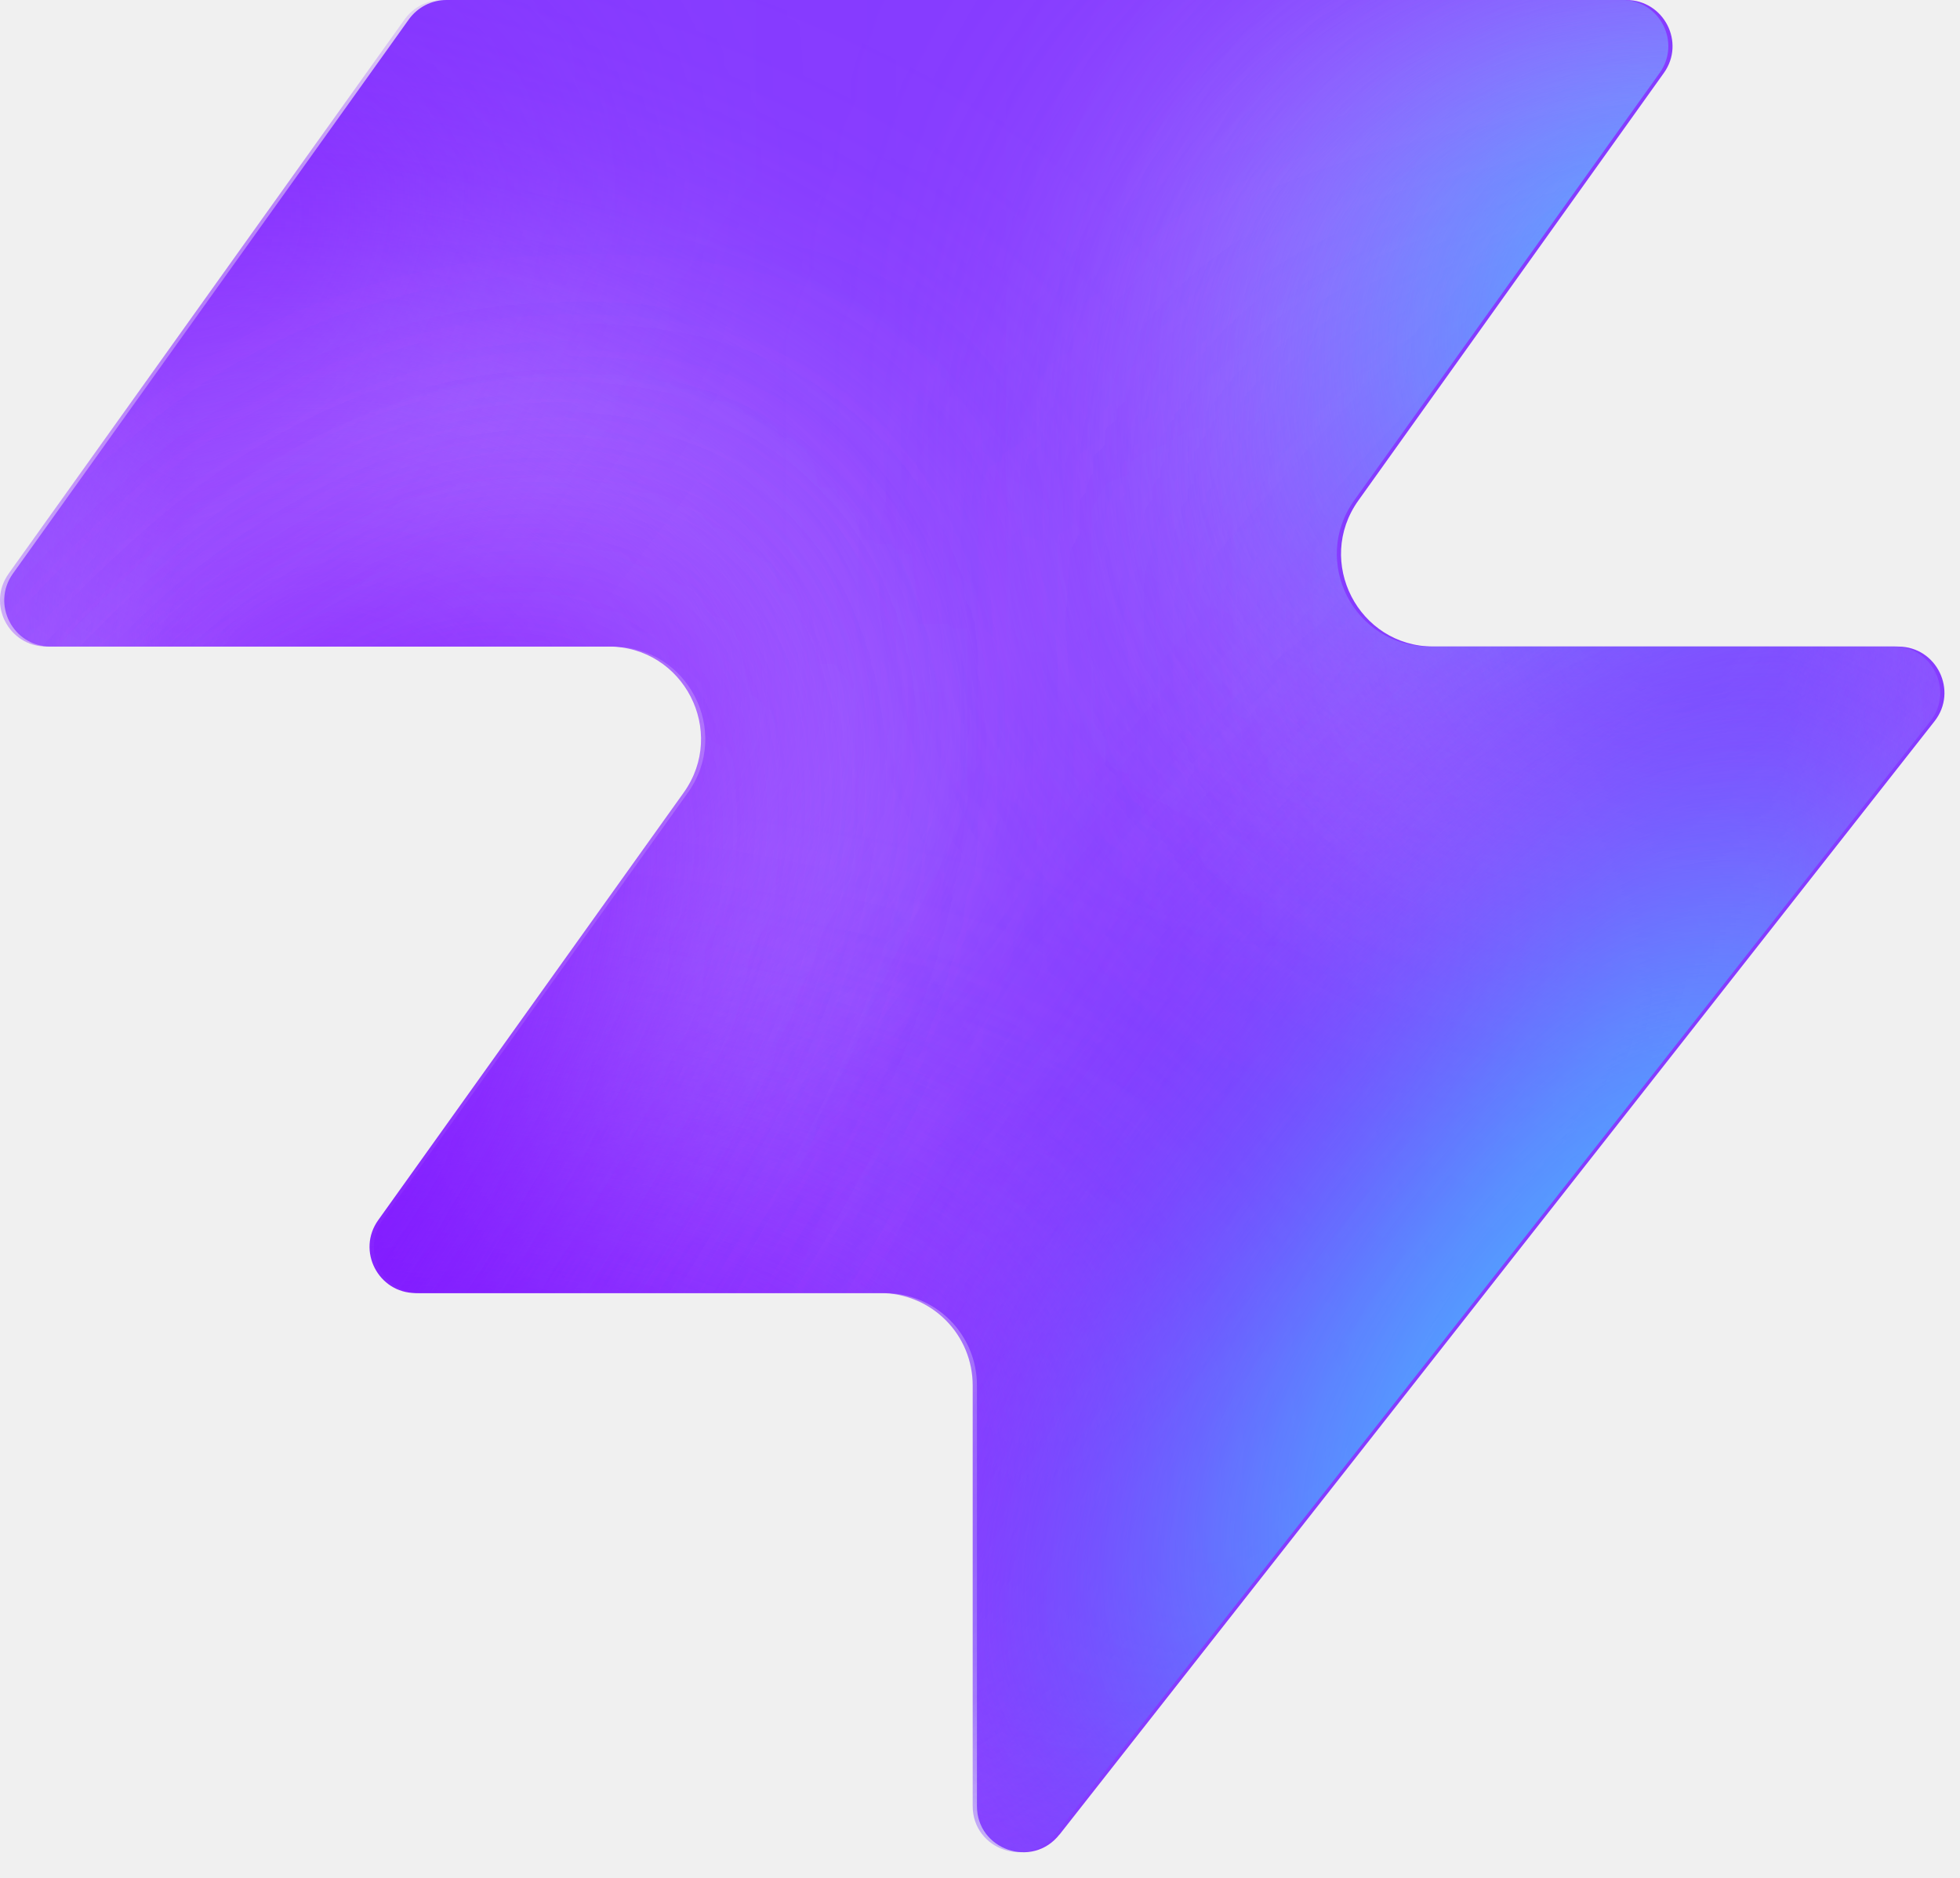
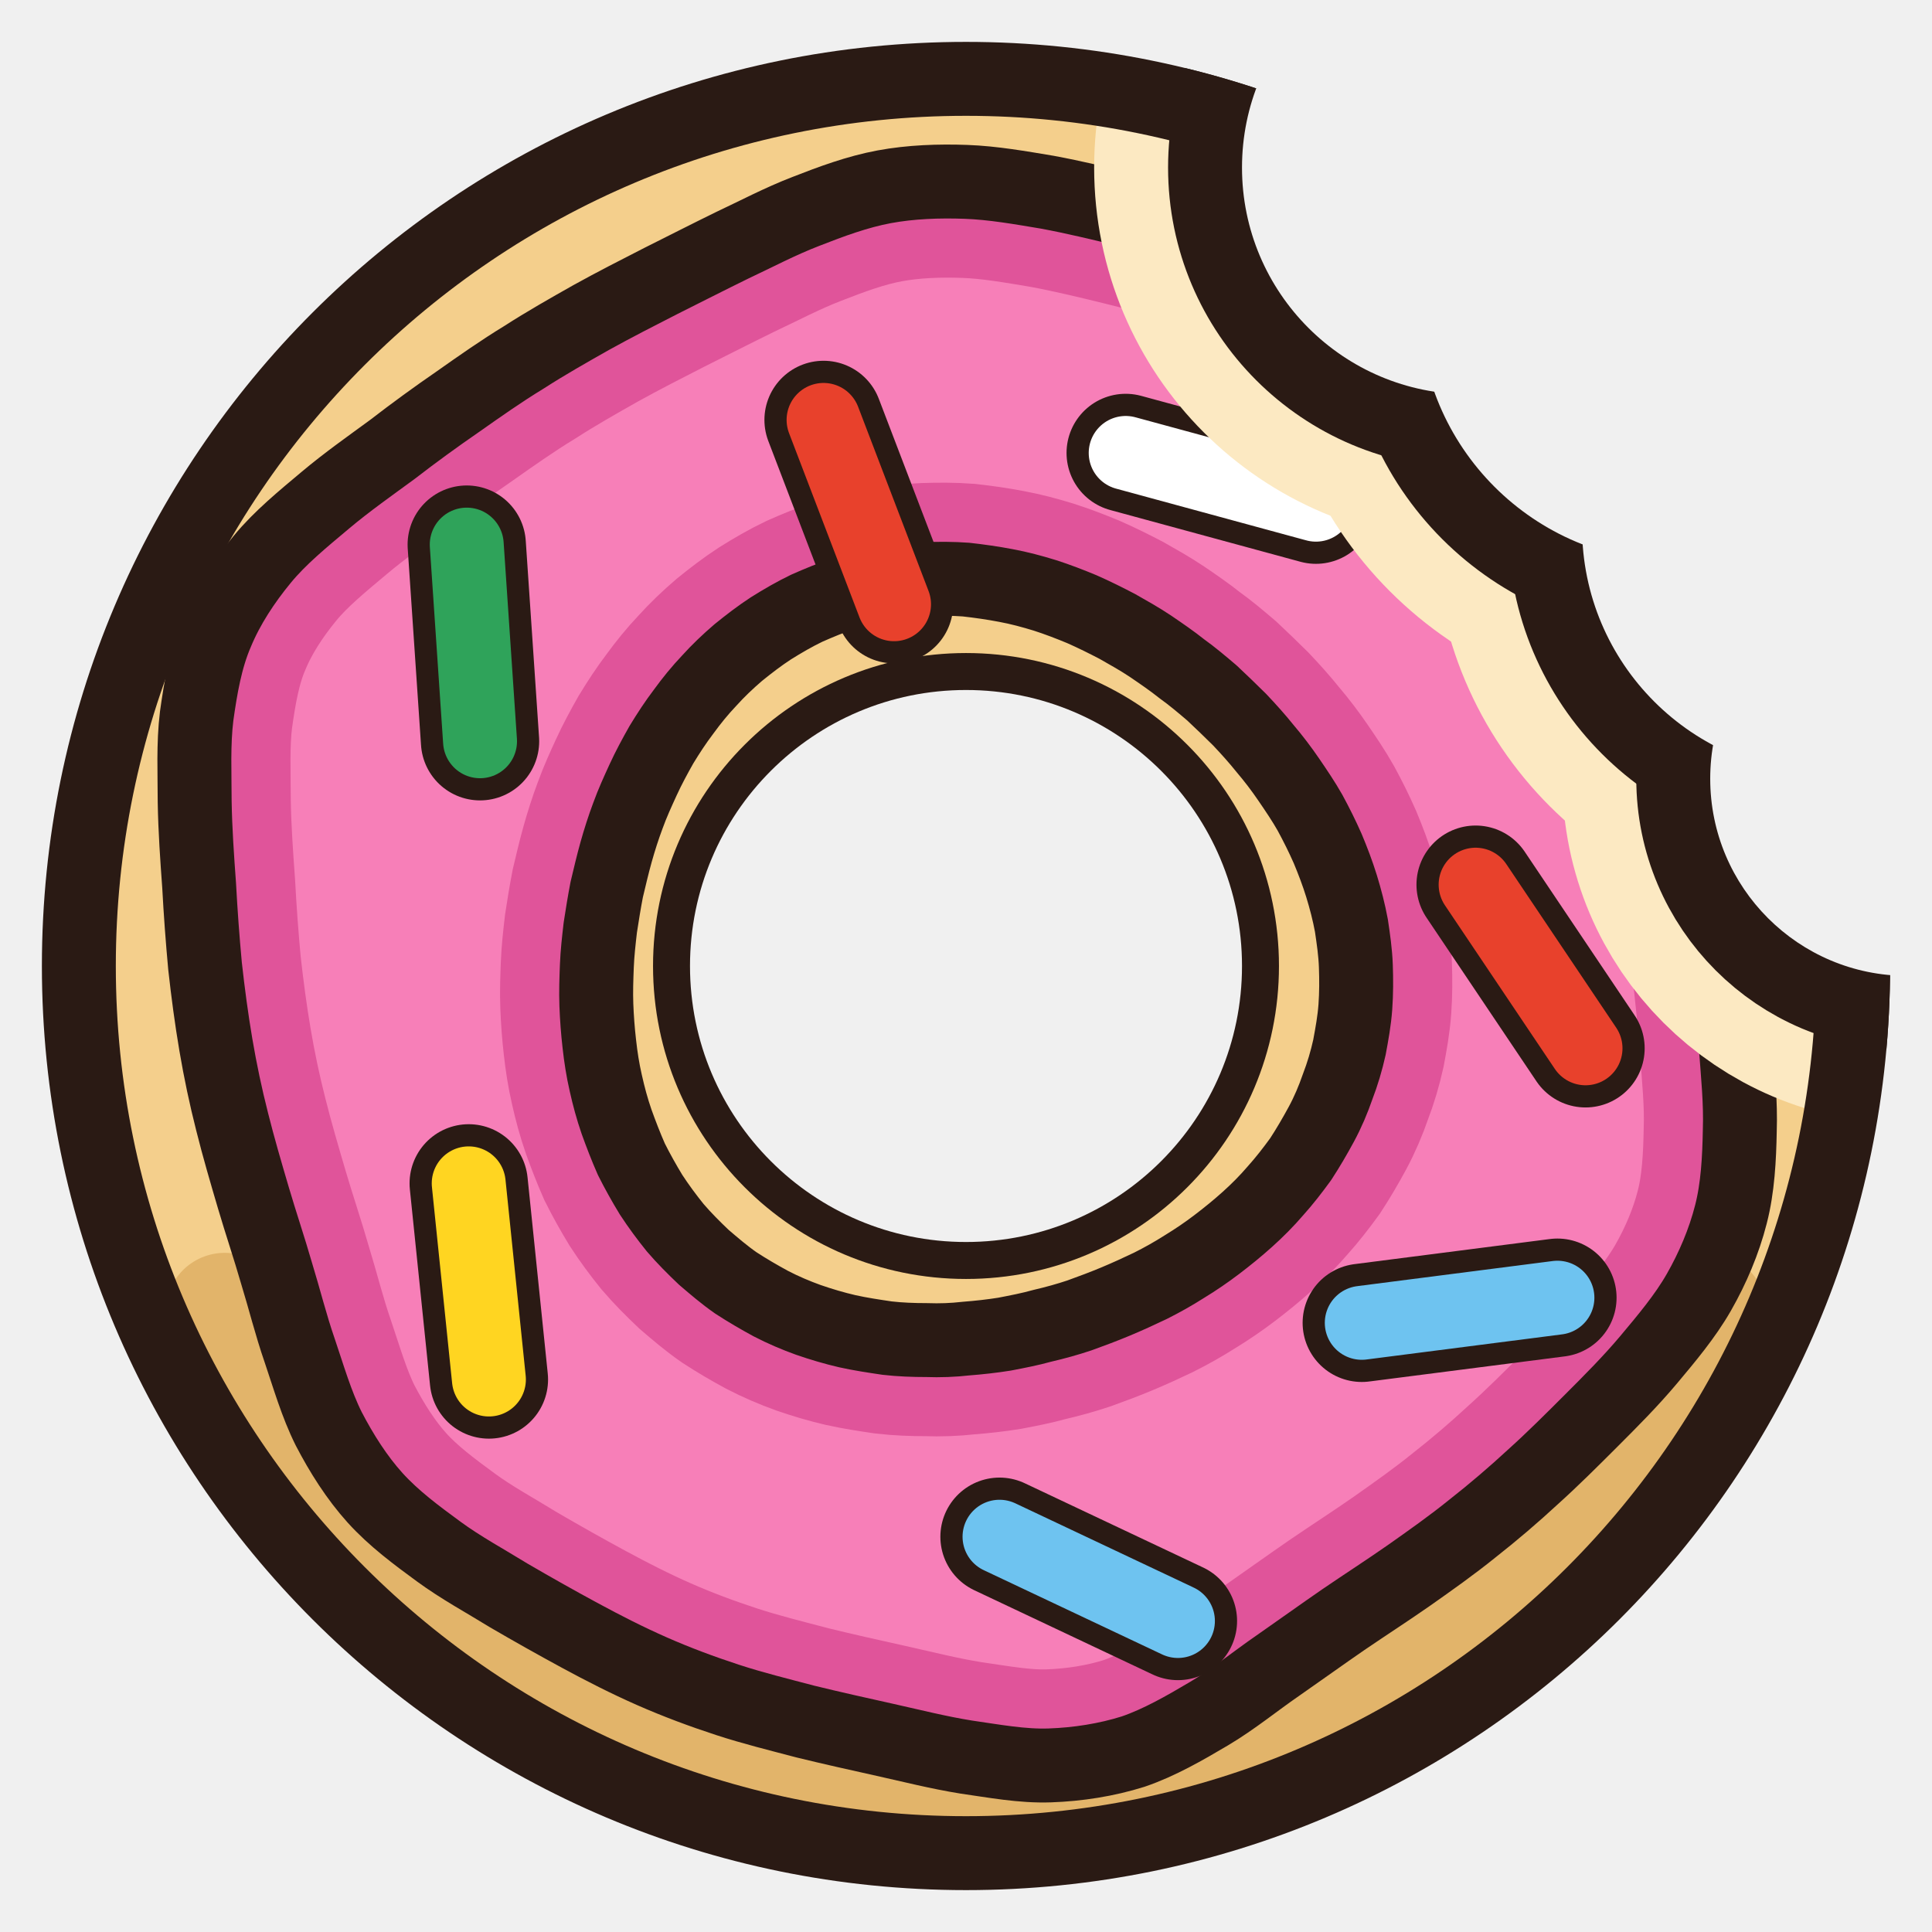
- <svg xmlns="http://www.w3.org/2000/svg" width="48" height="46" fill="none" viewBox="0 0 48 46">
-   <path fill="#863bff" d="M25.946 44.938c-.664.845-2.021.375-2.021-.698V33.937a2.26 2.26 0 0 0-2.262-2.262H10.287c-.92 0-1.456-1.04-.92-1.788l7.48-10.471c1.07-1.497 0-3.578-1.842-3.578H1.237c-.92 0-1.456-1.04-.92-1.788L10.013.474c.214-.297.556-.474.92-.474h28.894c.92 0 1.456 1.04.92 1.788l-7.48 10.471c-1.07 1.498 0 3.579 1.842 3.579h11.377c.943 0 1.473 1.088.89 1.83L25.947 44.94z" style="fill:#863bff;fill:color(display-p3 .525 .23 1);fill-opacity:1" />
-   <mask id="a" width="48" height="46" x="0" y="0" maskUnits="userSpaceOnUse" style="mask-type:alpha">
-     <path fill="#000" d="M25.842 44.938c-.664.844-2.021.375-2.021-.698V33.937a2.26 2.26 0 0 0-2.262-2.262H10.183c-.92 0-1.456-1.04-.92-1.788l7.48-10.471c1.07-1.498 0-3.579-1.842-3.579H1.133c-.92 0-1.456-1.04-.92-1.787L9.91.473c.214-.297.556-.474.92-.474h28.894c.92 0 1.456 1.04.92 1.788l-7.48 10.471c-1.07 1.498 0 3.578 1.842 3.578h11.377c.943 0 1.473 1.088.89 1.832L25.843 44.94z" style="fill:#000;fill-opacity:1" />
-   </mask>
-   <g mask="url(#a)">
-     <g filter="url(#b)">
-       <ellipse cx="5.508" cy="14.704" fill="#ede6ff" rx="5.508" ry="14.704" style="fill:#ede6ff;fill:color(display-p3 .927 .903 1);fill-opacity:1" transform="matrix(.00324 1 1 -.00324 -4.47 31.516)" />
+ <svg xmlns="http://www.w3.org/2000/svg" viewBox="60 14 392 392">
+   <defs>
+     <mask id="md" maskUnits="userSpaceOnUse" x="0" y="0" width="512" height="512">
+       <rect width="512" height="512" fill="#fff" />
+       <g fill="#000">
+         <circle cx="358" cy="48" r="46" />
+         <circle cx="400" cy="76" r="52" />
+         <circle cx="431" cy="121" r="50" />
+         <circle cx="447" cy="172" r="40" />
+         <circle cx="256" cy="210" r="56" />
+       </g>
+     </mask>
+     <clipPath id="id">
+       <circle cx="256" cy="210" r="180" />
+     </clipPath>
+     <clipPath id="cd">
+       <circle cx="256" cy="210" r="187.5" />
+     </clipPath>
+     <clipPath id="fd">
+       <path clip-rule="evenodd" d="M410.6 210.0C411.2 215.4 411.8 220.9 412.2 226.4C412.6 232.0 413.2 237.7 413.0 243.4C412.9 249.0 412.6 255.0 411.2 260.4C409.8 265.9 407.5 271.3 404.7 276.2C401.9 281.1 398.1 285.6 394.5 289.9C390.8 294.3 386.8 298.3 382.9 302.2C379.0 306.1 375.1 310.0 371.1 313.6C367.1 317.3 363.0 320.8 358.8 324.1C354.6 327.5 350.2 330.6 345.8 333.7C341.5 336.7 337.0 339.6 332.6 342.6C328.1 345.7 323.8 348.8 319.2 352.0C314.7 355.1 310.2 358.8 305.3 361.7C300.4 364.6 295.2 367.6 289.9 369.4C284.5 371.1 278.7 372.0 273.0 372.2C267.4 372.4 261.6 371.3 256.0 370.5C250.4 369.6 244.9 368.2 239.5 367.0C234.1 365.8 228.7 364.6 223.4 363.3C218.1 361.9 212.8 360.6 207.6 358.9C202.4 357.2 197.3 355.3 192.3 353.1C187.3 350.9 182.4 348.4 177.6 345.8C172.8 343.2 168.0 340.5 163.2 337.7C158.5 334.8 153.5 332.1 149.0 328.8C144.5 325.5 139.9 322.1 136.1 317.9C132.4 313.8 129.3 308.9 126.7 303.9C124.2 298.9 122.6 293.3 120.8 288.0C119.0 282.8 117.7 277.5 116.1 272.3C114.6 267.1 112.9 262.1 111.4 257.0C109.9 251.9 108.4 246.8 107.1 241.6C105.8 236.5 104.7 231.3 103.8 226.0C102.9 220.7 102.2 215.4 101.6 210.0C101.1 204.6 100.7 199.2 100.4 193.6C100.0 188.1 99.6 182.5 99.5 176.7C99.5 171.0 99.2 165.0 99.9 159.3C100.7 153.6 101.7 147.6 104.0 142.3C106.2 137.0 109.5 132.0 113.2 127.5C116.8 123.1 121.6 119.2 126.0 115.5C130.4 111.8 135.1 108.5 139.6 105.2C144.0 101.8 148.4 98.6 152.9 95.5C157.3 92.4 161.7 89.3 166.3 86.5C170.8 83.6 175.4 81.0 180.0 78.4C184.7 75.8 189.4 73.4 194.1 71.0C198.9 68.6 203.6 66.2 208.5 63.8C213.4 61.5 218.3 58.9 223.5 56.9C228.6 54.9 234.0 52.9 239.4 51.9C244.8 50.9 250.5 50.7 256.0 50.9C261.5 51.1 267.1 52.1 272.5 53.0C277.9 54.0 283.3 55.3 288.6 56.6C293.9 57.9 299.2 59.3 304.4 61.1C309.6 62.8 314.7 64.7 319.7 67.0C324.6 69.3 329.5 71.9 334.1 74.8C338.7 77.6 343.2 80.8 347.4 84.2C351.6 87.6 355.6 91.3 359.4 95.2C363.2 99.0 366.7 103.1 370.1 107.3C373.4 111.5 376.5 115.9 379.4 120.3C382.3 124.8 385.0 129.4 387.5 134.1C390.0 138.8 392.3 143.5 394.4 148.4C396.5 153.2 398.5 158.1 400.2 163.1C401.9 168.1 403.5 173.2 404.8 178.4C406.2 183.5 407.3 188.7 408.2 194.0C409.2 199.3 409.9 204.6 410.6 210.0ZM335.1 210.0C335.2 212.8 335.2 215.5 335.0 218.3C334.8 221.1 334.3 223.8 333.8 226.5C333.2 229.2 332.4 231.9 331.4 234.5C330.5 237.1 329.4 239.7 328.1 242.1C326.8 244.5 325.4 246.9 323.9 249.2C322.3 251.4 320.6 253.6 318.8 255.6C317.0 257.7 315.1 259.6 313.1 261.4C311.1 263.2 309.0 264.9 306.9 266.5C304.8 268.1 302.6 269.6 300.3 271.0C298.1 272.4 295.8 273.7 293.4 274.9C291.1 276.0 288.7 277.1 286.3 278.1C283.9 279.1 281.5 280.0 279.0 280.9C276.6 281.7 274.1 282.4 271.5 283.0C269.0 283.7 266.4 284.2 263.8 284.7C261.3 285.1 258.6 285.4 256.0 285.6C253.4 285.9 250.7 286.0 248.0 285.9C245.3 285.9 242.6 285.8 240.0 285.5C237.3 285.1 234.6 284.7 231.9 284.1C229.3 283.5 226.6 282.7 224.0 281.8C221.5 280.9 218.9 279.8 216.4 278.5C214.0 277.2 211.6 275.8 209.3 274.3C207.0 272.7 204.9 270.9 202.8 269.1C200.8 267.2 198.8 265.2 197.0 263.1C195.3 261.0 193.6 258.7 192.1 256.4C190.7 254.1 189.3 251.6 188.1 249.2C187.0 246.7 186.0 244.1 185.1 241.6C184.2 239.0 183.5 236.4 182.9 233.7C182.3 231.1 181.9 228.5 181.6 225.8C181.3 223.2 181.1 220.5 181.0 217.9C180.9 215.2 181.0 212.6 181.1 210.0C181.2 207.4 181.5 204.8 181.8 202.2C182.2 199.6 182.6 197.1 183.1 194.5C183.7 192.0 184.3 189.4 185.0 186.9C185.7 184.4 186.5 181.9 187.4 179.5C188.3 177.0 189.4 174.6 190.5 172.2C191.6 169.8 192.9 167.4 194.2 165.1C195.6 162.8 197.1 160.5 198.7 158.4C200.3 156.2 202.0 154.1 203.9 152.1C205.7 150.1 207.7 148.2 209.8 146.4C211.9 144.7 214.1 143.0 216.4 141.5C218.8 140.0 221.2 138.6 223.7 137.4C226.2 136.3 228.8 135.2 231.4 134.4C234.1 133.6 236.8 132.9 239.5 132.4C242.2 131.9 245.0 131.6 247.7 131.5C250.5 131.4 253.3 131.4 256.0 131.6C258.7 131.9 261.5 132.3 264.1 132.8C266.8 133.3 269.4 134.0 272.0 134.8C274.5 135.6 277.1 136.6 279.5 137.6C282.0 138.7 284.4 139.9 286.7 141.1C289.0 142.4 291.3 143.7 293.4 145.1C295.6 146.6 297.8 148.1 299.8 149.7C301.9 151.2 303.9 152.9 305.9 154.6C307.8 156.4 309.7 158.2 311.5 160.0C313.3 161.9 315.1 163.9 316.7 165.9C318.4 167.9 320.0 170.0 321.5 172.2C323.0 174.4 324.5 176.6 325.8 178.9C327.1 181.3 328.3 183.7 329.4 186.2C330.4 188.6 331.4 191.2 332.2 193.8C333.0 196.4 333.7 199.1 334.2 201.8C334.6 204.5 335.0 207.2 335.1 210.0Z" />
+     </clipPath>
+   </defs>
+   <g mask="url(#md)">
+     <circle cx="256" cy="210" r="180" fill="#F4CF8C" />
+     <path d="M406.4 280.2A166 166 0 0 1 105.6 280.2" fill="none" stroke="#E2B46A" stroke-width="24" stroke-linecap="round" />
+     <path fill-rule="evenodd" d="M410.6 210.0C411.2 215.4 411.8 220.9 412.2 226.4C412.6 232.0 413.2 237.7 413.0 243.4C412.9 249.0 412.6 255.0 411.2 260.4C409.8 265.9 407.5 271.3 404.7 276.2C401.9 281.1 398.1 285.6 394.5 289.9C390.8 294.3 386.8 298.3 382.9 302.2C379.0 306.1 375.1 310.0 371.1 313.6C367.1 317.3 363.0 320.8 358.8 324.1C354.6 327.5 350.2 330.6 345.8 333.7C341.5 336.7 337.0 339.6 332.6 342.6C328.1 345.7 323.8 348.8 319.2 352.0C314.7 355.1 310.2 358.8 305.3 361.7C300.4 364.6 295.2 367.6 289.9 369.4C284.5 371.1 278.7 372.0 273.0 372.2C267.4 372.4 261.6 371.3 256.0 370.5C250.4 369.6 244.9 368.2 239.5 367.0C234.1 365.8 228.7 364.6 223.4 363.3C218.1 361.9 212.8 360.6 207.6 358.9C202.4 357.2 197.3 355.3 192.3 353.1C187.3 350.9 182.4 348.4 177.6 345.8C172.8 343.2 168.0 340.5 163.2 337.7C158.5 334.8 153.5 332.1 149.0 328.8C144.5 325.5 139.9 322.1 136.1 317.9C132.4 313.8 129.3 308.9 126.7 303.9C124.2 298.9 122.6 293.3 120.8 288.0C119.0 282.8 117.7 277.5 116.1 272.3C114.6 267.1 112.9 262.1 111.4 257.0C109.9 251.9 108.4 246.8 107.1 241.6C105.8 236.5 104.7 231.3 103.8 226.0C102.9 220.7 102.2 215.4 101.6 210.0C101.1 204.6 100.7 199.2 100.4 193.6C100.0 188.1 99.6 182.5 99.5 176.7C99.5 171.0 99.2 165.0 99.9 159.3C100.7 153.6 101.7 147.6 104.0 142.3C106.2 137.0 109.5 132.0 113.2 127.5C116.8 123.1 121.6 119.2 126.0 115.5C130.4 111.8 135.1 108.5 139.6 105.2C144.0 101.8 148.4 98.6 152.9 95.5C157.3 92.4 161.7 89.3 166.3 86.5C170.8 83.6 175.4 81.0 180.0 78.4C184.7 75.8 189.4 73.4 194.1 71.0C198.9 68.6 203.6 66.2 208.5 63.8C213.4 61.5 218.3 58.9 223.5 56.9C228.6 54.9 234.0 52.9 239.4 51.9C244.8 50.9 250.5 50.7 256.0 50.9C261.5 51.1 267.1 52.1 272.5 53.0C277.9 54.0 283.3 55.3 288.6 56.6C293.9 57.9 299.2 59.3 304.4 61.1C309.6 62.8 314.7 64.7 319.7 67.0C324.6 69.3 329.5 71.9 334.1 74.8C338.7 77.6 343.2 80.8 347.4 84.2C351.6 87.6 355.6 91.3 359.4 95.2C363.2 99.0 366.7 103.1 370.1 107.3C373.4 111.5 376.5 115.9 379.4 120.3C382.3 124.8 385.0 129.4 387.5 134.1C390.0 138.8 392.3 143.5 394.4 148.4C396.5 153.2 398.5 158.1 400.2 163.1C401.9 168.1 403.5 173.2 404.8 178.4C406.2 183.5 407.3 188.7 408.2 194.0C409.2 199.3 409.9 204.6 410.6 210.0ZM335.1 210.0C335.2 212.8 335.2 215.5 335.0 218.3C334.8 221.1 334.3 223.8 333.8 226.5C333.2 229.2 332.4 231.9 331.4 234.5C330.5 237.1 329.4 239.7 328.1 242.1C326.8 244.5 325.4 246.9 323.9 249.2C322.3 251.4 320.6 253.6 318.8 255.6C317.0 257.7 315.1 259.6 313.1 261.4C311.1 263.2 309.0 264.9 306.9 266.5C304.8 268.1 302.6 269.6 300.3 271.0C298.1 272.4 295.8 273.7 293.4 274.9C291.1 276.0 288.7 277.1 286.3 278.1C283.9 279.1 281.5 280.0 279.0 280.9C276.6 281.7 274.1 282.4 271.5 283.0C269.0 283.7 266.4 284.2 263.8 284.7C261.3 285.1 258.6 285.4 256.0 285.6C253.4 285.9 250.7 286.0 248.0 285.9C245.3 285.9 242.6 285.8 240.0 285.5C237.3 285.1 234.6 284.7 231.9 284.1C229.3 283.5 226.6 282.7 224.0 281.8C221.5 280.9 218.9 279.8 216.4 278.5C214.0 277.2 211.6 275.8 209.3 274.3C207.0 272.7 204.9 270.9 202.8 269.1C200.8 267.2 198.8 265.2 197.0 263.1C195.3 261.0 193.6 258.7 192.1 256.4C190.7 254.1 189.3 251.6 188.1 249.2C187.0 246.7 186.0 244.1 185.1 241.6C184.2 239.0 183.5 236.4 182.9 233.7C182.3 231.1 181.9 228.5 181.6 225.8C181.3 223.2 181.1 220.5 181.0 217.9C180.9 215.2 181.0 212.6 181.1 210.0C181.2 207.4 181.5 204.8 181.8 202.2C182.2 199.6 182.6 197.1 183.1 194.5C183.7 192.0 184.3 189.4 185.0 186.9C185.7 184.4 186.5 181.9 187.4 179.5C188.3 177.0 189.4 174.6 190.5 172.2C191.6 169.8 192.9 167.4 194.2 165.1C195.6 162.8 197.1 160.5 198.7 158.4C200.3 156.2 202.0 154.1 203.9 152.1C205.7 150.1 207.7 148.2 209.8 146.4C211.9 144.7 214.1 143.0 216.4 141.5C218.8 140.0 221.2 138.6 223.7 137.4C226.2 136.3 228.8 135.2 231.4 134.4C234.1 133.6 236.8 132.9 239.5 132.4C242.2 131.9 245.0 131.6 247.7 131.5C250.5 131.4 253.3 131.4 256.0 131.6C258.7 131.9 261.5 132.3 264.1 132.8C266.8 133.3 269.4 134.0 272.0 134.8C274.5 135.6 277.1 136.6 279.5 137.6C282.0 138.7 284.4 139.9 286.7 141.1C289.0 142.4 291.3 143.7 293.4 145.1C295.6 146.6 297.8 148.1 299.8 149.7C301.9 151.2 303.9 152.9 305.9 154.6C307.8 156.4 309.7 158.2 311.5 160.0C313.3 161.9 315.1 163.9 316.7 165.9C318.4 167.9 320.0 170.0 321.5 172.2C323.0 174.4 324.5 176.6 325.8 178.9C327.1 181.3 328.3 183.7 329.4 186.2C330.4 188.6 331.4 191.2 332.2 193.8C333.0 196.4 333.7 199.1 334.2 201.8C334.6 204.5 335.0 207.2 335.1 210.0Z" fill="#F77FB8" />
+     <path fill-rule="evenodd" d="M410.6 210.0C411.2 215.4 411.8 220.9 412.2 226.4C412.6 232.0 413.2 237.7 413.0 243.4C412.9 249.0 412.6 255.0 411.2 260.4C409.8 265.9 407.5 271.3 404.7 276.2C401.9 281.1 398.1 285.6 394.5 289.9C390.8 294.3 386.8 298.3 382.9 302.2C379.0 306.1 375.1 310.0 371.1 313.6C367.1 317.3 363.0 320.8 358.8 324.1C354.6 327.5 350.2 330.6 345.8 333.7C341.5 336.7 337.0 339.6 332.6 342.6C328.1 345.7 323.8 348.8 319.2 352.0C314.7 355.1 310.2 358.8 305.3 361.7C300.4 364.6 295.2 367.6 289.9 369.4C284.5 371.1 278.7 372.0 273.0 372.2C267.4 372.4 261.6 371.3 256.0 370.5C250.4 369.6 244.9 368.2 239.5 367.0C234.1 365.8 228.7 364.6 223.4 363.3C218.1 361.9 212.8 360.6 207.6 358.9C202.4 357.2 197.3 355.3 192.3 353.1C187.3 350.9 182.4 348.4 177.6 345.8C172.8 343.2 168.0 340.5 163.2 337.7C158.5 334.8 153.5 332.1 149.0 328.8C144.5 325.5 139.9 322.1 136.1 317.9C132.4 313.8 129.3 308.9 126.7 303.9C124.2 298.9 122.6 293.3 120.8 288.0C119.0 282.8 117.7 277.5 116.1 272.3C114.6 267.1 112.9 262.1 111.4 257.0C109.9 251.9 108.4 246.8 107.1 241.6C105.8 236.5 104.7 231.3 103.8 226.0C102.9 220.7 102.2 215.4 101.6 210.0C101.1 204.6 100.7 199.2 100.4 193.6C100.0 188.1 99.6 182.5 99.5 176.7C99.5 171.0 99.2 165.0 99.9 159.3C100.7 153.6 101.7 147.6 104.0 142.3C106.2 137.0 109.5 132.0 113.2 127.5C116.8 123.1 121.6 119.2 126.0 115.5C130.4 111.8 135.1 108.5 139.6 105.2C144.0 101.8 148.4 98.6 152.9 95.5C157.3 92.4 161.7 89.3 166.3 86.5C170.8 83.6 175.4 81.0 180.0 78.4C184.7 75.8 189.4 73.4 194.1 71.0C198.9 68.6 203.6 66.2 208.5 63.8C213.4 61.5 218.3 58.9 223.5 56.9C228.6 54.9 234.0 52.9 239.4 51.9C244.8 50.9 250.5 50.7 256.0 50.9C261.5 51.1 267.1 52.1 272.5 53.0C277.9 54.0 283.3 55.3 288.6 56.6C293.9 57.9 299.2 59.3 304.4 61.1C309.6 62.8 314.7 64.7 319.7 67.0C324.6 69.3 329.5 71.9 334.1 74.8C338.7 77.6 343.2 80.8 347.4 84.2C351.6 87.6 355.6 91.3 359.4 95.2C363.2 99.0 366.7 103.1 370.1 107.3C373.4 111.5 376.5 115.9 379.4 120.3C382.3 124.8 385.0 129.4 387.5 134.1C390.0 138.8 392.3 143.5 394.4 148.4C396.5 153.2 398.5 158.1 400.2 163.1C401.9 168.1 403.5 173.2 404.8 178.4C406.2 183.5 407.3 188.7 408.2 194.0C409.2 199.3 409.9 204.6 410.6 210.0ZM335.1 210.0C335.2 212.8 335.2 215.5 335.0 218.3C334.8 221.1 334.3 223.8 333.8 226.5C333.2 229.2 332.4 231.9 331.4 234.5C330.5 237.1 329.4 239.7 328.1 242.1C326.8 244.5 325.4 246.9 323.9 249.2C322.3 251.4 320.6 253.6 318.8 255.6C317.0 257.7 315.1 259.6 313.1 261.4C311.1 263.2 309.0 264.9 306.9 266.5C304.8 268.1 302.6 269.6 300.3 271.0C298.1 272.4 295.8 273.7 293.4 274.9C291.1 276.0 288.7 277.1 286.3 278.1C283.9 279.1 281.5 280.0 279.0 280.9C276.6 281.7 274.1 282.4 271.5 283.0C269.0 283.7 266.4 284.2 263.8 284.7C261.3 285.1 258.6 285.4 256.0 285.6C253.4 285.9 250.7 286.0 248.0 285.9C245.3 285.9 242.6 285.8 240.0 285.5C237.3 285.1 234.6 284.7 231.9 284.1C229.3 283.5 226.6 282.7 224.0 281.8C221.5 280.9 218.9 279.8 216.4 278.5C214.0 277.2 211.6 275.8 209.3 274.3C207.0 272.7 204.9 270.9 202.8 269.1C200.8 267.2 198.8 265.2 197.0 263.1C195.3 261.0 193.6 258.7 192.1 256.4C190.7 254.1 189.3 251.6 188.1 249.2C187.0 246.7 186.0 244.1 185.1 241.6C184.2 239.0 183.5 236.4 182.9 233.7C182.3 231.1 181.9 228.5 181.6 225.8C181.3 223.2 181.1 220.5 181.0 217.9C180.9 215.2 181.0 212.6 181.1 210.0C181.2 207.4 181.5 204.8 181.8 202.2C182.2 199.6 182.6 197.1 183.1 194.5C183.7 192.0 184.3 189.4 185.0 186.9C185.7 184.4 186.5 181.9 187.4 179.5C188.3 177.0 189.4 174.6 190.5 172.2C191.6 169.8 192.9 167.4 194.2 165.1C195.6 162.8 197.1 160.5 198.7 158.4C200.3 156.2 202.0 154.1 203.9 152.1C205.7 150.1 207.7 148.2 209.8 146.4C211.9 144.7 214.1 143.0 216.4 141.5C218.8 140.0 221.2 138.6 223.7 137.4C226.2 136.3 228.8 135.2 231.4 134.4C234.1 133.6 236.8 132.9 239.5 132.4C242.2 131.9 245.0 131.6 247.7 131.5C250.5 131.4 253.3 131.4 256.0 131.6C258.7 131.9 261.5 132.3 264.1 132.8C266.8 133.3 269.4 134.0 272.0 134.8C274.5 135.6 277.1 136.6 279.5 137.6C282.0 138.7 284.4 139.9 286.7 141.1C289.0 142.4 291.3 143.7 293.4 145.1C295.6 146.6 297.8 148.1 299.8 149.7C301.9 151.2 303.9 152.9 305.9 154.6C307.8 156.4 309.7 158.2 311.5 160.0C313.3 161.9 315.1 163.9 316.7 165.9C318.4 167.9 320.0 170.0 321.5 172.2C323.0 174.4 324.5 176.6 325.8 178.9C327.1 181.3 328.3 183.7 329.4 186.2C330.4 188.6 331.4 191.2 332.2 193.8C333.0 196.4 333.7 199.1 334.2 201.8C334.6 204.5 335.0 207.2 335.1 210.0Z" fill="none" stroke="#E0549A" stroke-width="39" clip-path="url(#fd)" />
+     <path fill-rule="evenodd" d="M410.6 210.0C411.2 215.4 411.8 220.9 412.2 226.4C412.6 232.0 413.2 237.7 413.0 243.4C412.9 249.0 412.6 255.0 411.2 260.4C409.8 265.9 407.5 271.3 404.7 276.2C401.9 281.1 398.1 285.6 394.5 289.9C390.8 294.3 386.8 298.3 382.9 302.2C379.0 306.1 375.1 310.0 371.1 313.6C367.1 317.3 363.0 320.8 358.8 324.1C354.6 327.5 350.2 330.6 345.8 333.7C341.5 336.7 337.0 339.6 332.6 342.6C328.1 345.7 323.8 348.8 319.2 352.0C314.7 355.1 310.2 358.8 305.3 361.7C300.4 364.6 295.2 367.6 289.9 369.4C284.5 371.1 278.7 372.0 273.0 372.2C267.4 372.4 261.6 371.3 256.0 370.5C250.4 369.6 244.9 368.2 239.5 367.0C234.1 365.8 228.7 364.6 223.4 363.3C218.1 361.9 212.8 360.6 207.6 358.9C202.4 357.2 197.3 355.3 192.3 353.1C187.3 350.9 182.4 348.4 177.6 345.8C172.8 343.2 168.0 340.5 163.2 337.7C158.5 334.8 153.5 332.1 149.0 328.8C144.5 325.5 139.9 322.1 136.1 317.9C132.4 313.8 129.3 308.9 126.7 303.9C124.2 298.9 122.6 293.3 120.8 288.0C119.0 282.8 117.7 277.5 116.1 272.3C114.6 267.1 112.9 262.1 111.4 257.0C109.9 251.9 108.4 246.8 107.1 241.6C105.8 236.5 104.7 231.3 103.8 226.0C102.9 220.7 102.2 215.4 101.6 210.0C101.1 204.6 100.7 199.2 100.4 193.6C100.0 188.1 99.6 182.5 99.5 176.7C99.5 171.0 99.2 165.0 99.9 159.3C100.7 153.6 101.7 147.6 104.0 142.3C106.2 137.0 109.5 132.0 113.2 127.5C116.8 123.1 121.6 119.2 126.0 115.5C130.4 111.8 135.1 108.5 139.6 105.2C144.0 101.8 148.4 98.6 152.9 95.5C157.3 92.4 161.7 89.3 166.3 86.5C170.8 83.6 175.4 81.0 180.0 78.4C184.7 75.8 189.4 73.4 194.1 71.0C198.9 68.6 203.6 66.2 208.5 63.8C213.4 61.5 218.3 58.9 223.5 56.9C228.6 54.9 234.0 52.9 239.4 51.9C244.8 50.9 250.5 50.7 256.0 50.9C261.5 51.1 267.1 52.1 272.5 53.0C277.9 54.0 283.3 55.3 288.6 56.6C293.9 57.9 299.2 59.3 304.4 61.1C309.6 62.8 314.7 64.7 319.7 67.0C324.6 69.3 329.5 71.9 334.1 74.8C338.7 77.6 343.2 80.8 347.4 84.2C351.6 87.6 355.6 91.3 359.4 95.2C363.2 99.0 366.7 103.1 370.1 107.3C373.4 111.5 376.5 115.9 379.4 120.3C382.3 124.8 385.0 129.4 387.5 134.1C390.0 138.8 392.3 143.5 394.4 148.4C396.5 153.2 398.5 158.1 400.2 163.1C401.9 168.1 403.5 173.2 404.8 178.4C406.2 183.5 407.3 188.7 408.2 194.0C409.2 199.3 409.9 204.6 410.6 210.0ZM335.1 210.0C335.2 212.8 335.2 215.5 335.0 218.3C334.8 221.1 334.3 223.8 333.8 226.5C333.2 229.2 332.4 231.9 331.4 234.5C330.5 237.1 329.4 239.7 328.1 242.1C326.8 244.5 325.4 246.9 323.9 249.2C322.3 251.4 320.6 253.6 318.8 255.6C317.0 257.7 315.1 259.6 313.1 261.4C311.1 263.2 309.0 264.9 306.9 266.5C304.8 268.1 302.6 269.6 300.3 271.0C298.1 272.4 295.8 273.7 293.4 274.9C291.1 276.0 288.7 277.1 286.3 278.1C283.9 279.1 281.5 280.0 279.0 280.9C276.6 281.7 274.1 282.4 271.5 283.0C269.0 283.7 266.4 284.2 263.8 284.7C261.3 285.1 258.6 285.4 256.0 285.6C253.4 285.9 250.7 286.0 248.0 285.9C245.3 285.9 242.6 285.8 240.0 285.5C237.3 285.1 234.6 284.7 231.9 284.1C229.3 283.5 226.6 282.7 224.0 281.8C221.5 280.9 218.9 279.8 216.4 278.5C214.0 277.2 211.6 275.8 209.3 274.3C207.0 272.7 204.9 270.9 202.8 269.1C200.8 267.2 198.8 265.2 197.0 263.1C195.3 261.0 193.6 258.7 192.1 256.4C190.7 254.1 189.3 251.6 188.1 249.2C187.0 246.7 186.0 244.1 185.1 241.6C184.2 239.0 183.5 236.4 182.9 233.7C182.3 231.1 181.9 228.5 181.6 225.8C181.3 223.2 181.1 220.5 181.0 217.9C180.9 215.2 181.0 212.6 181.1 210.0C181.2 207.4 181.5 204.8 181.8 202.2C182.2 199.6 182.6 197.1 183.1 194.5C183.7 192.0 184.3 189.4 185.0 186.9C185.7 184.4 186.5 181.9 187.4 179.5C188.3 177.0 189.4 174.6 190.5 172.2C191.6 169.8 192.9 167.4 194.2 165.1C195.6 162.8 197.1 160.5 198.7 158.4C200.3 156.2 202.0 154.1 203.9 152.1C205.7 150.1 207.7 148.2 209.8 146.4C211.9 144.7 214.1 143.0 216.4 141.5C218.8 140.0 221.2 138.6 223.7 137.4C226.2 136.3 228.8 135.2 231.4 134.4C234.1 133.6 236.8 132.9 239.5 132.4C242.2 131.9 245.0 131.6 247.7 131.5C250.5 131.4 253.3 131.4 256.0 131.6C258.7 131.9 261.5 132.3 264.1 132.8C266.8 133.3 269.4 134.0 272.0 134.8C274.5 135.6 277.1 136.6 279.5 137.6C282.0 138.7 284.4 139.9 286.7 141.1C289.0 142.4 291.3 143.7 293.4 145.1C295.6 146.6 297.8 148.1 299.8 149.7C301.9 151.2 303.9 152.9 305.9 154.6C307.8 156.4 309.7 158.2 311.5 160.0C313.3 161.9 315.1 163.9 316.7 165.9C318.4 167.9 320.0 170.0 321.5 172.2C323.0 174.4 324.5 176.6 325.8 178.9C327.1 181.3 328.3 183.7 329.4 186.2C330.4 188.6 331.4 191.2 332.2 193.8C333.0 196.4 333.7 199.1 334.2 201.8C334.6 204.5 335.0 207.2 335.1 210.0Z" fill="none" stroke="#2A1A14" stroke-width="15" stroke-linejoin="round" />
+     <g stroke-linecap="round">
+       <line x1="359.4" y1="193.5" x2="381.7" y2="226.7" stroke="#2A1A14" stroke-width="24" />
+       <line x1="359.4" y1="193.5" x2="381.7" y2="226.7" stroke="#E8412C" stroke-width="15" />
+       <line x1="155.1" y1="254.1" x2="159.2" y2="293.9" stroke="#2A1A14" stroke-width="24" />
+       <line x1="155.1" y1="254.1" x2="159.2" y2="293.9" stroke="#FFD521" stroke-width="15" />
+       <line x1="262.8" y1="325.8" x2="299.0" y2="342.9" stroke="#2A1A14" stroke-width="24" />
+       <line x1="262.8" y1="325.8" x2="299.0" y2="342.9" stroke="#6EC3F0" stroke-width="15" />
+       <line x1="288.4" y1="105.9" x2="327.0" y2="116.4" stroke="#2A1A14" stroke-width="24" />
+       <line x1="288.4" y1="105.9" x2="327.0" y2="116.4" stroke="#FFFFFF" stroke-width="15" />
+       <line x1="154.7" y1="124.5" x2="157.4" y2="164.4" stroke="#2A1A14" stroke-width="24" />
+       <line x1="154.7" y1="124.5" x2="157.4" y2="164.4" stroke="#2FA35A" stroke-width="15" />
+       <line x1="227.1" y1="99.2" x2="241.4" y2="136.6" stroke="#2A1A14" stroke-width="24" />
+       <line x1="227.1" y1="99.2" x2="241.4" y2="136.6" stroke="#E8412C" stroke-width="15" />
+       <line x1="376.0" y1="277.3" x2="336.3" y2="282.4" stroke="#2A1A14" stroke-width="24" />
+       <line x1="376.0" y1="277.3" x2="336.3" y2="282.4" stroke="#6EC3F0" stroke-width="15" />
    </g>
-     <g filter="url(#c)">
-       <ellipse cx="10.399" cy="29.851" fill="#ede6ff" rx="10.399" ry="29.851" style="fill:#ede6ff;fill:color(display-p3 .927 .903 1);fill-opacity:1" transform="matrix(.00324 1 1 -.00324 -39.328 7.883)" />
+     <circle cx="256" cy="210" r="56" fill="none" stroke="#2A1A14" stroke-width="15" />
+     <g fill="none" stroke="#FCE9C2" stroke-width="60" clip-path="url(#id)">
+       <circle cx="358" cy="48" r="46" />
+       <circle cx="400" cy="76" r="52" />
+       <circle cx="431" cy="121" r="50" />
+       <circle cx="447" cy="172" r="40" />
    </g>
-     <g filter="url(#d)">
-       <ellipse cx="5.508" cy="30.487" fill="#7e14ff" rx="5.508" ry="30.487" style="fill:#7e14ff;fill:color(display-p3 .492 .077 1);fill-opacity:1" transform="rotate(89.814 -25.913 -14.639)scale(1 -1)" />
+     <g fill="none" stroke="#2A1A14" stroke-width="30" clip-path="url(#cd)">
+       <circle cx="358" cy="48" r="46" />
+       <circle cx="400" cy="76" r="52" />
+       <circle cx="431" cy="121" r="50" />
+       <circle cx="447" cy="172" r="40" />
    </g>
-     <g filter="url(#e)">
-       <ellipse cx="5.508" cy="30.599" fill="#7e14ff" rx="5.508" ry="30.599" style="fill:#7e14ff;fill:color(display-p3 .492 .077 1);fill-opacity:1" transform="rotate(89.814 -32.644 -3.334)scale(1 -1)" />
-     </g>
-     <g filter="url(#f)">
-       <ellipse cx="5.508" cy="30.599" fill="#7e14ff" rx="5.508" ry="30.599" style="fill:#7e14ff;fill:color(display-p3 .492 .077 1);fill-opacity:1" transform="matrix(.00324 1 1 -.00324 -34.34 30.47)" />
-     </g>
-     <g filter="url(#g)">
-       <ellipse cx="14.072" cy="22.078" fill="#ede6ff" rx="14.072" ry="22.078" style="fill:#ede6ff;fill:color(display-p3 .927 .903 1);fill-opacity:1" transform="rotate(93.35 24.506 48.493)scale(-1 1)" />
-     </g>
-     <g filter="url(#h)">
-       <ellipse cx="3.47" cy="21.501" fill="#7e14ff" rx="3.47" ry="21.501" style="fill:#7e14ff;fill:color(display-p3 .492 .077 1);fill-opacity:1" transform="rotate(89.009 28.708 47.59)scale(-1 1)" />
-     </g>
-     <g filter="url(#i)">
-       <ellipse cx="3.47" cy="21.501" fill="#7e14ff" rx="3.47" ry="21.501" style="fill:#7e14ff;fill:color(display-p3 .492 .077 1);fill-opacity:1" transform="rotate(89.009 28.708 47.59)scale(-1 1)" />
-     </g>
-     <g filter="url(#j)">
-       <ellipse cx=".387" cy="8.972" fill="#7e14ff" rx="4.407" ry="29.108" style="fill:#7e14ff;fill:color(display-p3 .492 .077 1);fill-opacity:1" transform="rotate(39.51 .387 8.972)" />
-     </g>
-     <g filter="url(#k)">
-       <ellipse cx="47.523" cy="-6.092" fill="#7e14ff" rx="4.407" ry="29.108" style="fill:#7e14ff;fill:color(display-p3 .492 .077 1);fill-opacity:1" transform="rotate(37.892 47.523 -6.092)" />
-     </g>
-     <g filter="url(#l)">
-       <ellipse cx="41.412" cy="6.333" fill="#47bfff" rx="5.971" ry="9.665" style="fill:#47bfff;fill:color(display-p3 .28 .748 1);fill-opacity:1" transform="rotate(37.892 41.412 6.333)" />
-     </g>
-     <g filter="url(#m)">
-       <ellipse cx="-1.879" cy="38.332" fill="#7e14ff" rx="4.407" ry="29.108" style="fill:#7e14ff;fill:color(display-p3 .492 .077 1);fill-opacity:1" transform="rotate(37.892 -1.88 38.332)" />
-     </g>
-     <g filter="url(#n)">
-       <ellipse cx="-1.879" cy="38.332" fill="#7e14ff" rx="4.407" ry="29.108" style="fill:#7e14ff;fill:color(display-p3 .492 .077 1);fill-opacity:1" transform="rotate(37.892 -1.88 38.332)" />
-     </g>
-     <g filter="url(#o)">
-       <ellipse cx="35.651" cy="29.907" fill="#7e14ff" rx="4.407" ry="29.108" style="fill:#7e14ff;fill:color(display-p3 .492 .077 1);fill-opacity:1" transform="rotate(37.892 35.651 29.907)" />
-     </g>
-     <g filter="url(#p)">
-       <ellipse cx="38.418" cy="32.4" fill="#47bfff" rx="5.971" ry="15.297" style="fill:#47bfff;fill:color(display-p3 .28 .748 1);fill-opacity:1" transform="rotate(37.892 38.418 32.4)" />
-     </g>
+     <circle cx="256" cy="210" r="180" fill="none" stroke="#2A1A14" stroke-width="15" />
  </g>
-   <defs>
-     <filter id="b" width="60.045" height="41.654" x="-19.77" y="16.149" color-interpolation-filters="sRGB" filterUnits="userSpaceOnUse">
-       <feFlood flood-opacity="0" result="BackgroundImageFix" />
-       <feBlend in="SourceGraphic" in2="BackgroundImageFix" result="shape" />
-       <feGaussianBlur result="effect1_foregroundBlur_2002_17158" stdDeviation="7.659" />
-     </filter>
-     <filter id="c" width="90.34" height="51.437" x="-54.613" y="-7.533" color-interpolation-filters="sRGB" filterUnits="userSpaceOnUse">
-       <feFlood flood-opacity="0" result="BackgroundImageFix" />
-       <feBlend in="SourceGraphic" in2="BackgroundImageFix" result="shape" />
-       <feGaussianBlur result="effect1_foregroundBlur_2002_17158" stdDeviation="7.659" />
-     </filter>
-     <filter id="d" width="79.355" height="29.4" x="-49.64" y="2.03" color-interpolation-filters="sRGB" filterUnits="userSpaceOnUse">
-       <feFlood flood-opacity="0" result="BackgroundImageFix" />
-       <feBlend in="SourceGraphic" in2="BackgroundImageFix" result="shape" />
-       <feGaussianBlur result="effect1_foregroundBlur_2002_17158" stdDeviation="4.596" />
-     </filter>
-     <filter id="e" width="79.579" height="29.4" x="-45.045" y="20.029" color-interpolation-filters="sRGB" filterUnits="userSpaceOnUse">
-       <feFlood flood-opacity="0" result="BackgroundImageFix" />
-       <feBlend in="SourceGraphic" in2="BackgroundImageFix" result="shape" />
-       <feGaussianBlur result="effect1_foregroundBlur_2002_17158" stdDeviation="4.596" />
-     </filter>
-     <filter id="f" width="79.579" height="29.4" x="-43.513" y="21.178" color-interpolation-filters="sRGB" filterUnits="userSpaceOnUse">
-       <feFlood flood-opacity="0" result="BackgroundImageFix" />
-       <feBlend in="SourceGraphic" in2="BackgroundImageFix" result="shape" />
-       <feGaussianBlur result="effect1_foregroundBlur_2002_17158" stdDeviation="4.596" />
-     </filter>
-     <filter id="g" width="74.749" height="58.852" x="15.756" y="-17.901" color-interpolation-filters="sRGB" filterUnits="userSpaceOnUse">
-       <feFlood flood-opacity="0" result="BackgroundImageFix" />
-       <feBlend in="SourceGraphic" in2="BackgroundImageFix" result="shape" />
-       <feGaussianBlur result="effect1_foregroundBlur_2002_17158" stdDeviation="7.659" />
-     </filter>
-     <filter id="h" width="61.377" height="25.362" x="23.548" y="2.284" color-interpolation-filters="sRGB" filterUnits="userSpaceOnUse">
-       <feFlood flood-opacity="0" result="BackgroundImageFix" />
-       <feBlend in="SourceGraphic" in2="BackgroundImageFix" result="shape" />
-       <feGaussianBlur result="effect1_foregroundBlur_2002_17158" stdDeviation="4.596" />
-     </filter>
-     <filter id="i" width="61.377" height="25.362" x="23.548" y="2.284" color-interpolation-filters="sRGB" filterUnits="userSpaceOnUse">
-       <feFlood flood-opacity="0" result="BackgroundImageFix" />
-       <feBlend in="SourceGraphic" in2="BackgroundImageFix" result="shape" />
-       <feGaussianBlur result="effect1_foregroundBlur_2002_17158" stdDeviation="4.596" />
-     </filter>
-     <filter id="j" width="56.045" height="63.649" x="-27.636" y="-22.853" color-interpolation-filters="sRGB" filterUnits="userSpaceOnUse">
-       <feFlood flood-opacity="0" result="BackgroundImageFix" />
-       <feBlend in="SourceGraphic" in2="BackgroundImageFix" result="shape" />
-       <feGaussianBlur result="effect1_foregroundBlur_2002_17158" stdDeviation="4.596" />
-     </filter>
-     <filter id="k" width="54.814" height="64.646" x="20.116" y="-38.415" color-interpolation-filters="sRGB" filterUnits="userSpaceOnUse">
-       <feFlood flood-opacity="0" result="BackgroundImageFix" />
-       <feBlend in="SourceGraphic" in2="BackgroundImageFix" result="shape" />
-       <feGaussianBlur result="effect1_foregroundBlur_2002_17158" stdDeviation="4.596" />
-     </filter>
-     <filter id="l" width="33.541" height="35.313" x="24.641" y="-11.323" color-interpolation-filters="sRGB" filterUnits="userSpaceOnUse">
-       <feFlood flood-opacity="0" result="BackgroundImageFix" />
-       <feBlend in="SourceGraphic" in2="BackgroundImageFix" result="shape" />
-       <feGaussianBlur result="effect1_foregroundBlur_2002_17158" stdDeviation="4.596" />
-     </filter>
-     <filter id="m" width="54.814" height="64.646" x="-29.286" y="6.009" color-interpolation-filters="sRGB" filterUnits="userSpaceOnUse">
-       <feFlood flood-opacity="0" result="BackgroundImageFix" />
-       <feBlend in="SourceGraphic" in2="BackgroundImageFix" result="shape" />
-       <feGaussianBlur result="effect1_foregroundBlur_2002_17158" stdDeviation="4.596" />
-     </filter>
-     <filter id="n" width="54.814" height="64.646" x="-29.286" y="6.009" color-interpolation-filters="sRGB" filterUnits="userSpaceOnUse">
-       <feFlood flood-opacity="0" result="BackgroundImageFix" />
-       <feBlend in="SourceGraphic" in2="BackgroundImageFix" result="shape" />
-       <feGaussianBlur result="effect1_foregroundBlur_2002_17158" stdDeviation="4.596" />
-     </filter>
-     <filter id="o" width="54.814" height="64.646" x="8.244" y="-2.416" color-interpolation-filters="sRGB" filterUnits="userSpaceOnUse">
-       <feFlood flood-opacity="0" result="BackgroundImageFix" />
-       <feBlend in="SourceGraphic" in2="BackgroundImageFix" result="shape" />
-       <feGaussianBlur result="effect1_foregroundBlur_2002_17158" stdDeviation="4.596" />
-     </filter>
-     <filter id="p" width="39.409" height="43.623" x="18.713" y="10.588" color-interpolation-filters="sRGB" filterUnits="userSpaceOnUse">
-       <feFlood flood-opacity="0" result="BackgroundImageFix" />
-       <feBlend in="SourceGraphic" in2="BackgroundImageFix" result="shape" />
-       <feGaussianBlur result="effect1_foregroundBlur_2002_17158" stdDeviation="4.596" />
-     </filter>
-   </defs>
</svg>
